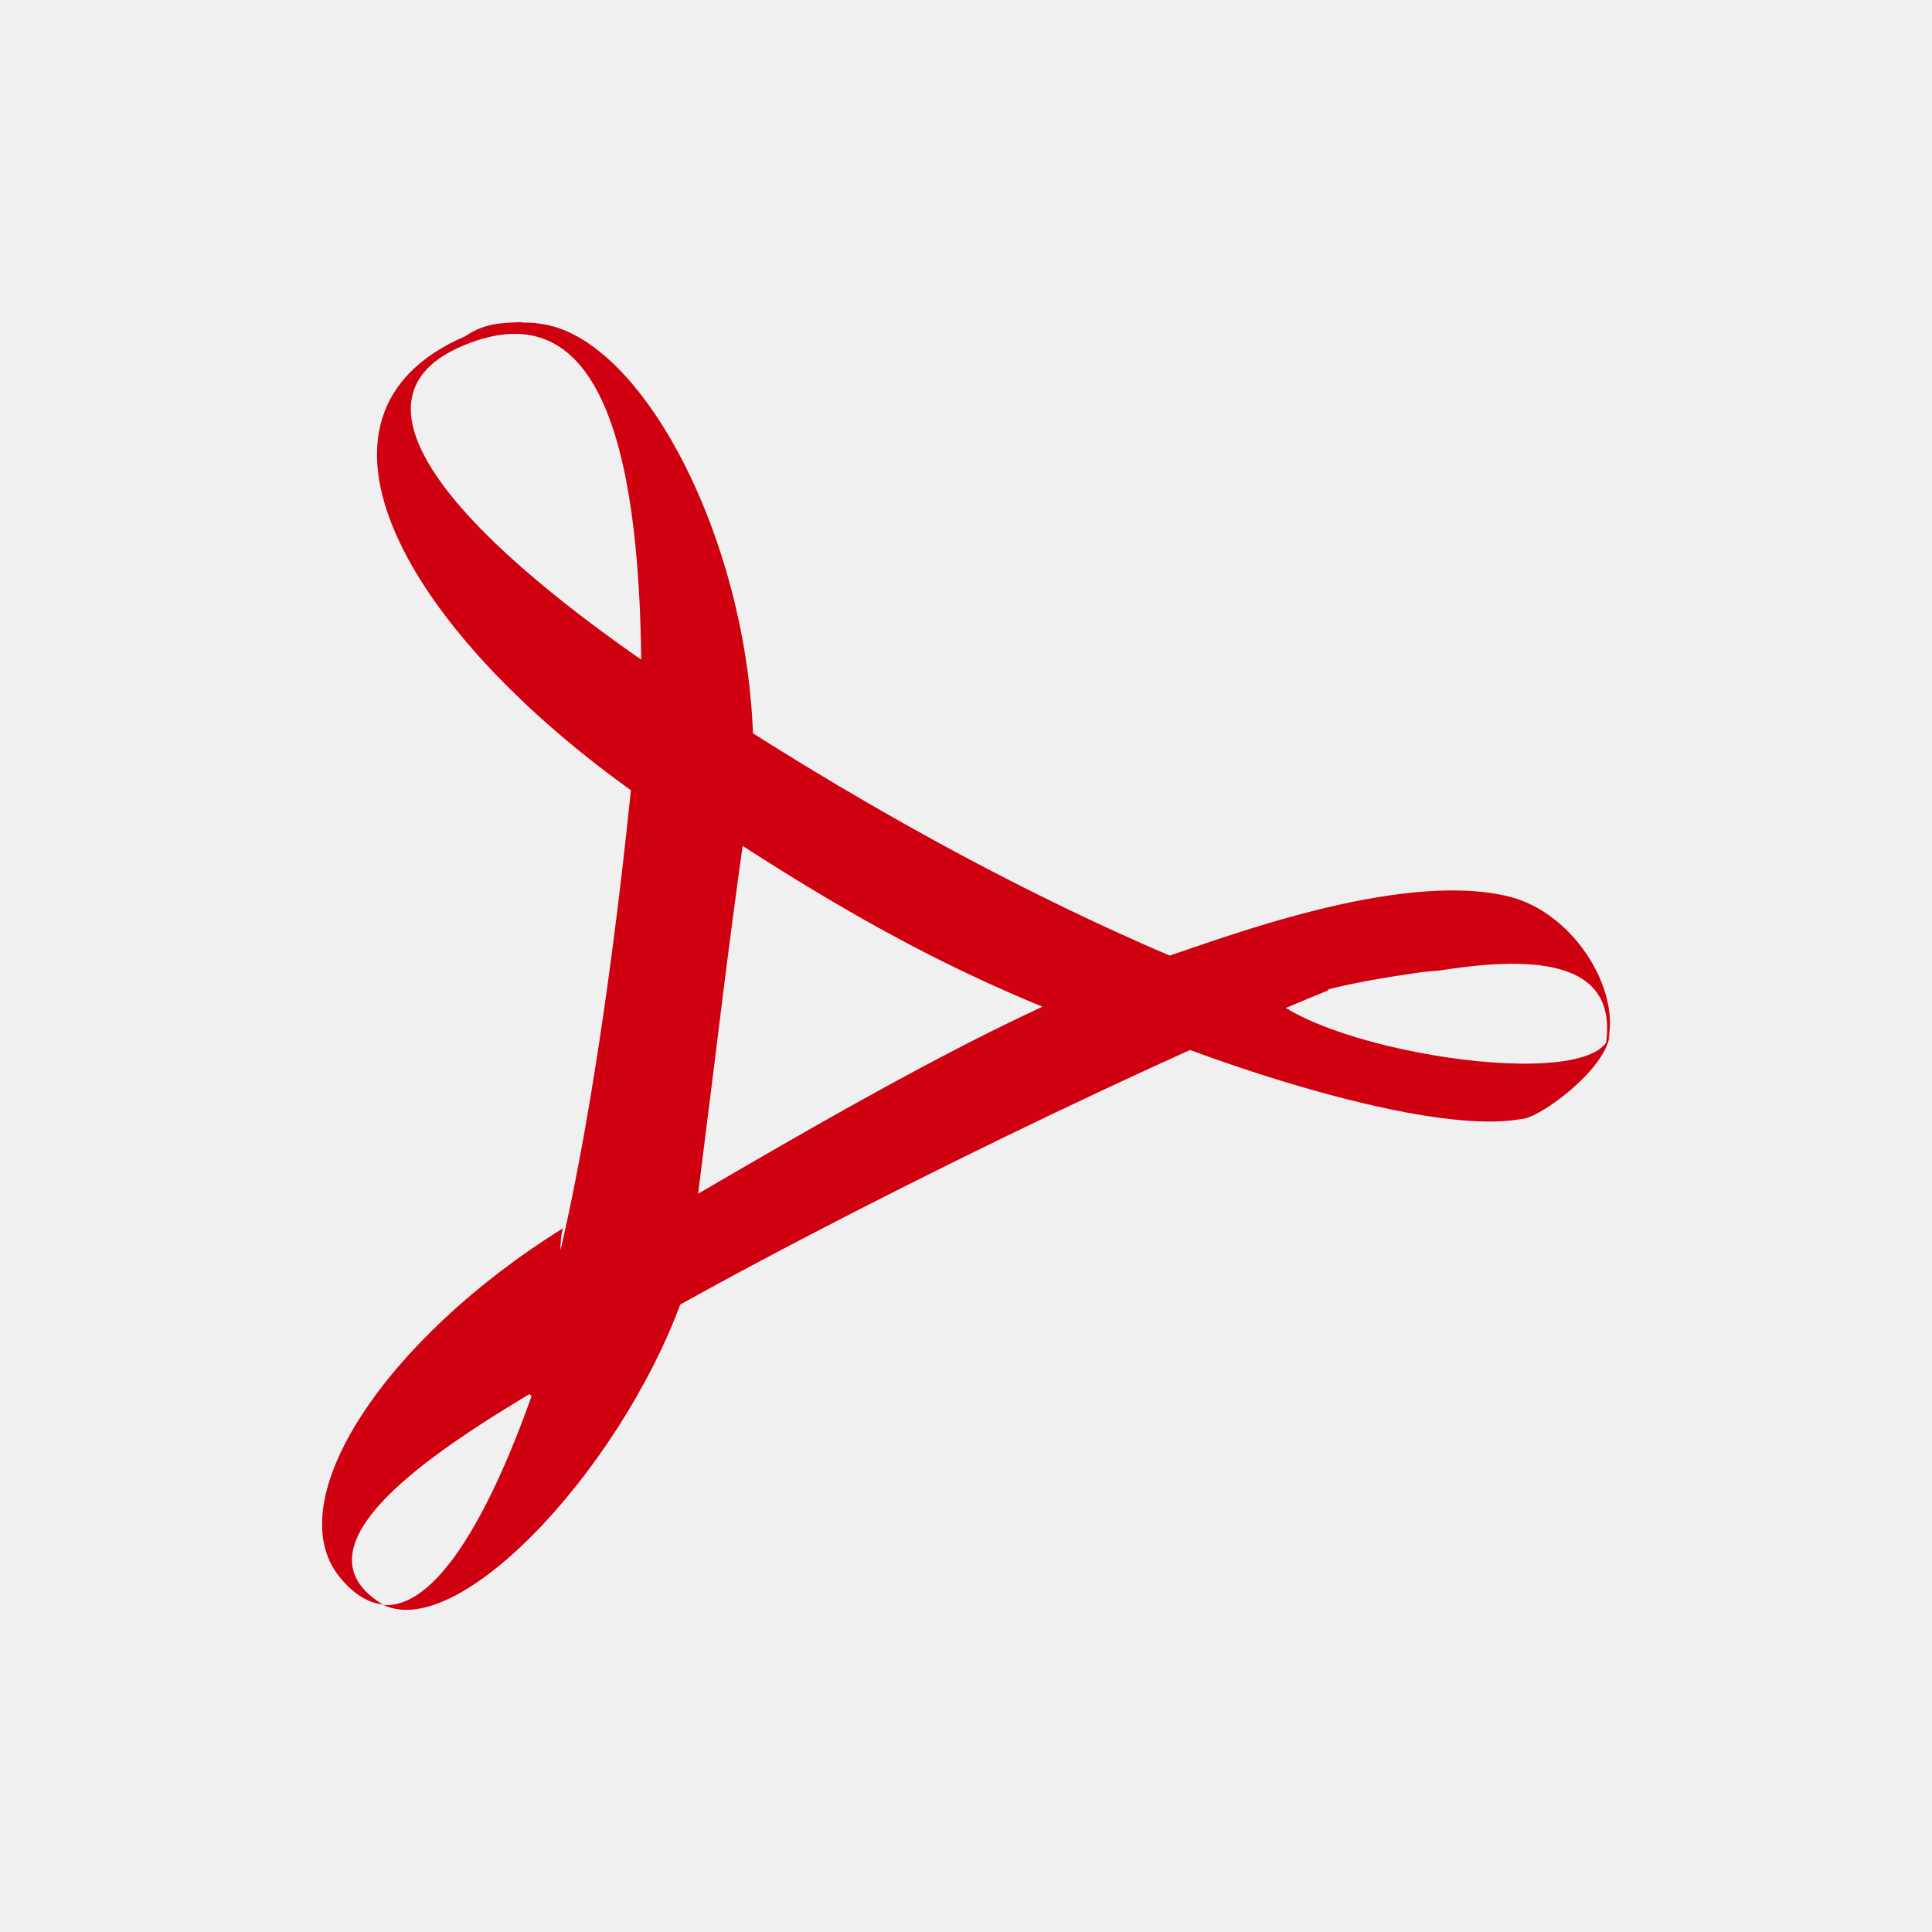
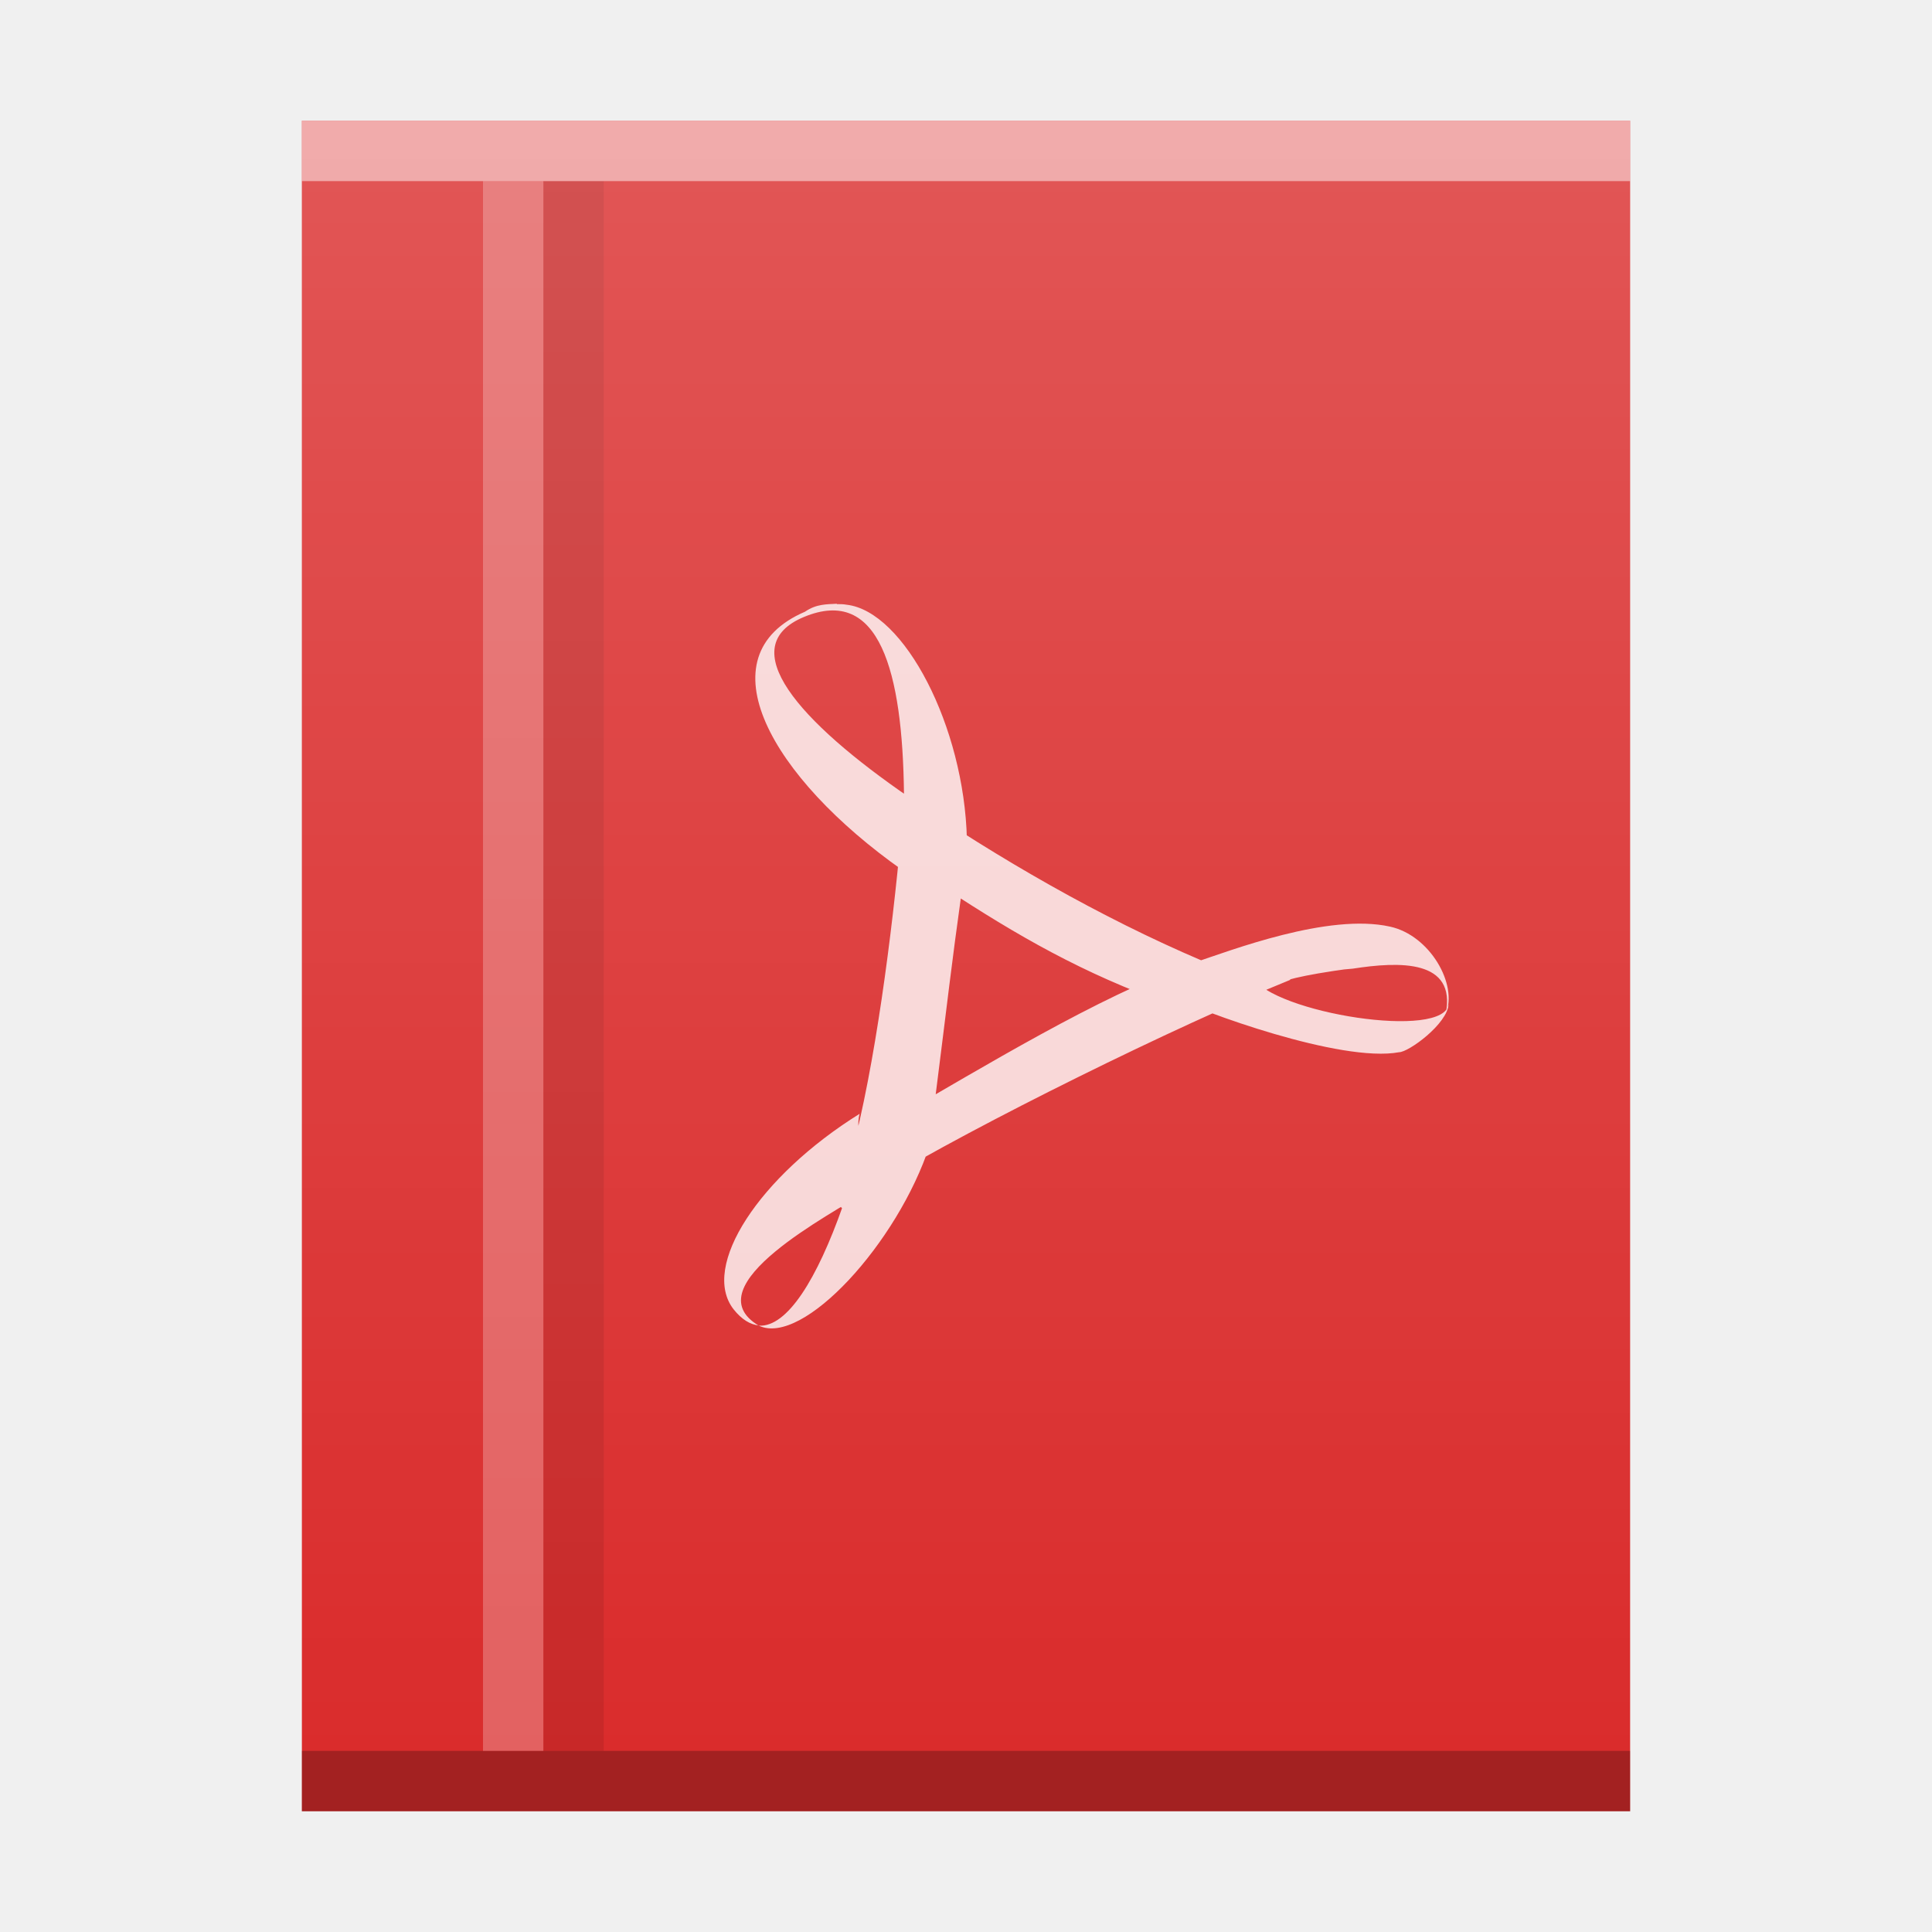
- <svg xmlns="http://www.w3.org/2000/svg" width="24" version="1.1" height="24" viewBox="0 0 24 24">
-   <defs id="defs3871" />
-   <g transform="translate(1,1)">
-     <g id="layer1" transform="matrix(1 0 0 1 -326 -534.3622)">
-       <path style="fill:#cf000f" id="path26" d="m 3.856,1038.362 c -0.162,0.01 -0.336,0 -0.527,0.132 -1.704,0.732 -0.561,2.741 1.611,4.271 0.013,-0.288 0.133,-0.915 0.13,-1.192 -1.853,-1.269 -2.937,-2.504 -1.756,-2.994 1.245,-0.516 1.631,0.893 1.653,2.938 0.116,0.12 0.92,0.653 1.042,0.737 -0.045,-1.865 -1.038,-3.769 -1.992,-3.877 -0.051,-0.01 -0.107,-0.01 -0.161,-0.01 m 1.735,3.245 -0.388,-0.151 -0.321,0.216 -0.065,0.681 0.406,0.311 0.169,0.226 c 1.25,0.828 2.315,1.466 3.716,1.993 l 0.874,0.13 0.575,0 c 0.53,-0.312 0.214,-0.432 2.14,-0.672 l -2.17,0.168 c -1.674,-0.648 -3.382,-1.579 -4.936,-2.595 m 3.82,2.715 c 0.251,0 2.209,-0.17 2.988,-0.242 0.771,-0.12 1.718,-0.156 1.539,0.744 0.204,-0.48 -0.261,-1.295 -0.922,-1.439 -1.022,-0.228 -2.644,0.397 -3.227,0.59 m 0.94,0.249 c -0.304,0.12 -0.999,0.207 -1.327,0.315 0.465,0.24 2.8,1.101 3.764,0.921 0.154,0 0.805,-0.468 0.821,-0.804 -0.05,0.612 -2.904,0.156 -3.258,-0.444 m 0.635,0.011 c -0.25,-0.12 -1.421,-0.114 -1.68,-0.21 -1.467,0.512 -3.439,1.715 -4.851,2.527 l -0.409,0.12 c -0.079,0.56 -0.425,0.753 -0.74,1.116 l 0.478,0.48 0.374,-0.612 c 1.653,-0.996 4.921,-2.606 6.827,-3.379 m -6.827,3.379 c -0.202,0.12 -0.395,0.24 -0.578,0.36 -0.424,1.202 -0.918,2.011 -1.39,1.976 0.729,0.348 2.299,-1.367 2.828,-2.981 m -2.828,2.981 c -1.112,-0.66 1.242,-1.863 1.769,-2.213 0.119,-0.336 -0.206,-0.893 -0.1,-1.289 -1.66,1.032 -2.642,2.526 -2.085,3.234 0.134,0.168 0.276,0.252 0.417,0.264 m 1.616,-2.515 c 0.077,-0.309 1.103,-1.013 1.288,-1.121 0.248,-1.95 0.26,-2.143 0.471,-3.659 -0.126,-0.12 -0.902,-0.724 -1.022,-0.808 -0.149,1.621 -0.429,3.817 -0.825,5.283" transform="matrix(1.334219 0 0 1.335901 326.3388 -849.7864)" />
+ <svg xmlns="http://www.w3.org/2000/svg" width="32" height="32">
+   <defs>
+     <linearGradient id="a" y1="392.36" y2="365.2" x2="0" gradientUnits="userSpaceOnUse" gradientTransform="translate(365.57 152.44)">
+       <stop stop-color="#ffffff" stop-opacity="0" />
+       <stop offset="1" stop-color="#ffffff" stop-opacity=".2" />
+     </linearGradient>
+   </defs>
+   <g transform="translate(-384.57-515.8)">
+     <g color-rendering="auto" color-interpolation-filters="linearRGB" shape-rendering="auto" image-rendering="auto" text-rendering="auto" color-interpolation="sRGB" color="#000000">
+       <path fill="#da2c2c" d="m389.57 517.8v28h22v-28h-14z" />
+       <rect opacity=".25" x="389.57" y="544.8" width="22" height="1" />
+       <rect opacity=".5" x="389.57" y="517.8" width="22" fill="#ffffff" height="1" />
+     </g>
+     <rect width="1" x="392.57" y="518.8" fill="#ffffff" height="26" fill-opacity=".252" />
+     <g color-rendering="auto" color-interpolation-filters="linearRGB" shape-rendering="auto" image-rendering="auto" text-rendering="auto" color-interpolation="sRGB" color="#000000">
+       <rect x="393.57" y="518.8" fill-opacity=".083" width="1" height="26" />
+       <path opacity=".8" fill="#ffffff" d="m398.43 525.8c-.162.01-.336 0-.527.132-1.705.734-.561 2.747 1.612 4.279.013-.289.133-.917.13-1.194-1.854-1.271-2.939-2.509-1.757-2.999 1.246-.517 1.633.895 1.655 2.944.116.12.92.654 1.042.739-.045-1.869-1.039-3.777-1.993-3.885-.051-.01-.107-.01-.161-.01m1.736 3.252l-.388-.151-.322.217-.065.682.406.312.169.226c1.251.83 2.317 1.469 3.718 1.997l.874.13h.575c.53-.313.214-.433 2.141-.673l-2.171.168c-1.675-.649-3.385-1.582-4.94-2.6m3.822 2.72c.251 0 2.211-.17 2.99-.242.772-.12 1.719-.156 1.54.746.204-.481-.261-1.298-.922-1.442-1.023-.229-2.646.398-3.229.591m.94.25c-.304.12-.999.207-1.327.316.465.241 2.802 1.103 3.766.923.154 0 .805-.468.821-.805-.05.613-2.906.156-3.26-.445m.635.011c-.25-.12-1.422-.114-1.681-.211-1.468.513-3.442 1.719-4.855 2.532l-.409.12c-.079.561-.425.755-.74 1.118l.478.481.374-.613c1.654-.998 4.924-2.611 6.832-3.386m-6.832 3.386c-.202.12-.395.241-.578.361-.424 1.204-.919 2.01-1.391 1.98.729.349 2.301-1.37 2.83-2.986m-2.83 2.986c-1.113-.661 1.243-1.867 1.77-2.217.119-.337-.206-.895-.1-1.292-1.661 1.034-2.643 2.531-2.086 3.24.134.168.276.253.417.265m1.617-2.52c.077-.31 1.103-1.015 1.289-1.123.248-1.954.26-2.147.471-3.666-.126-.12-.902-.725-1.022-.809-.149 1.624-.429 3.824-.826 5.293" />
+       <path fill="url(#a)" d="m389.57 517.8v28h22v-28h-17z" />
    </g>
  </g>
</svg>
